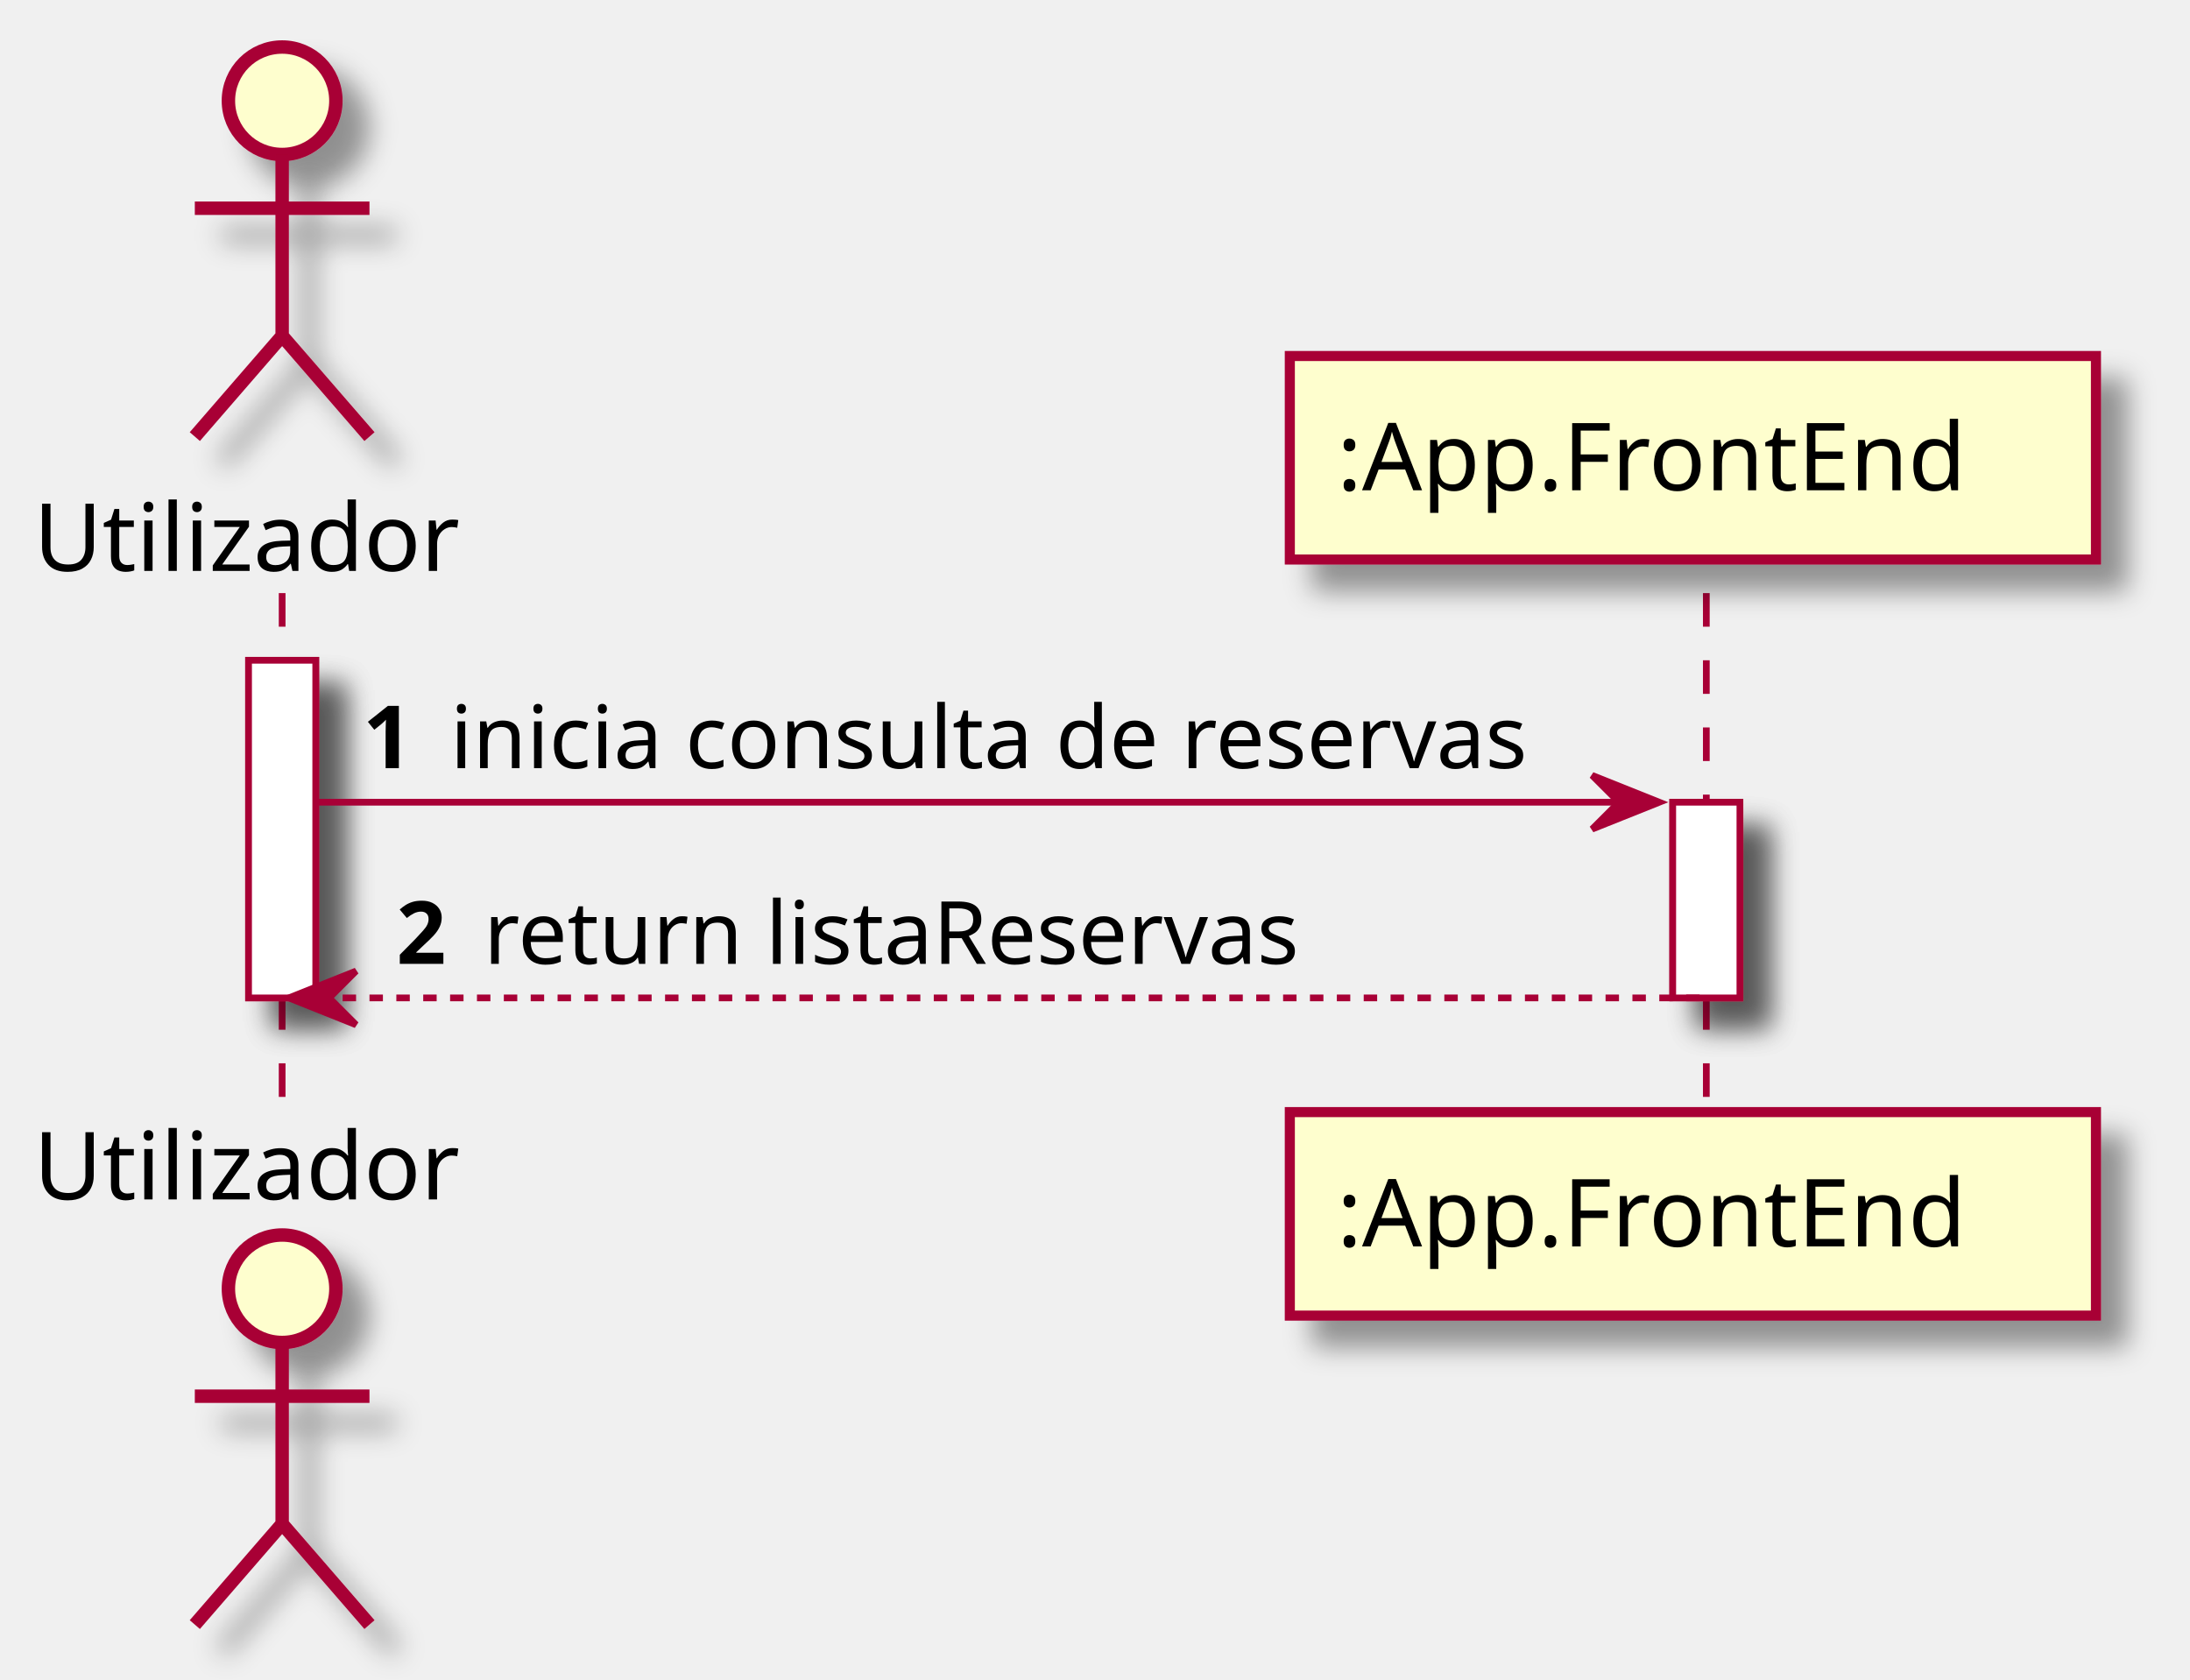
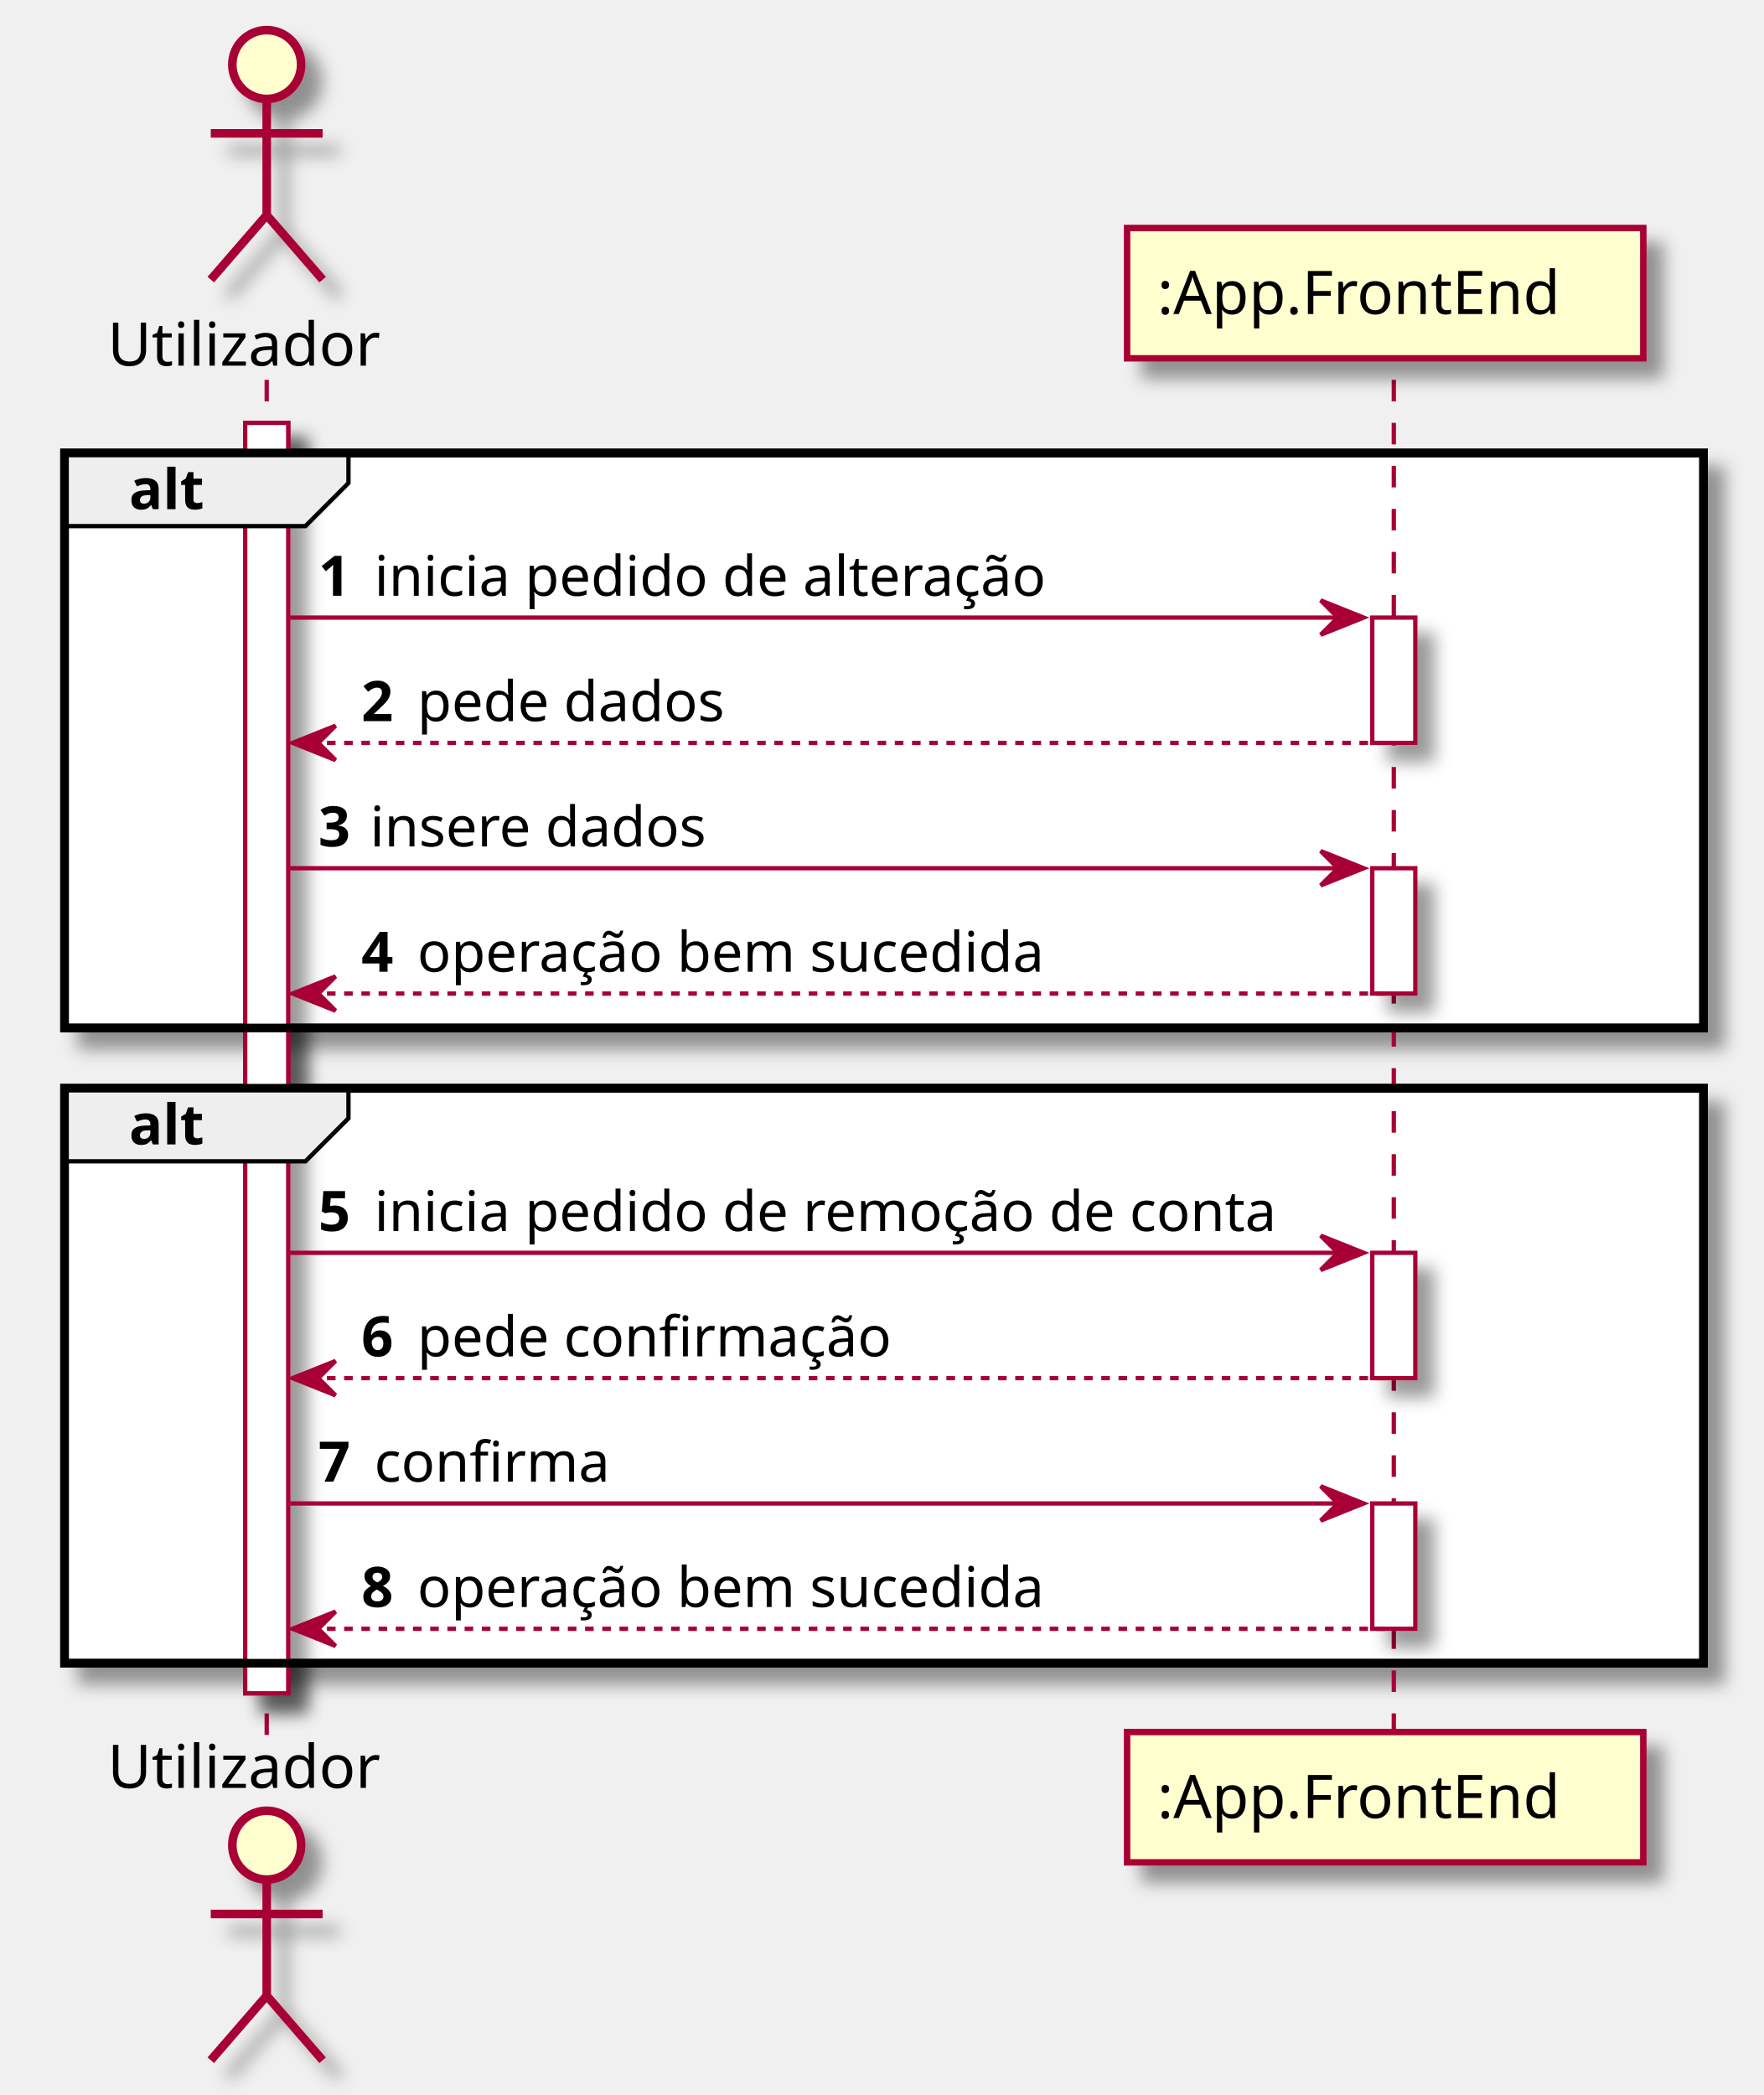
- <svg xmlns="http://www.w3.org/2000/svg" contentScriptType="application/ecmascript" contentStyleType="text/css" height="250px" preserveAspectRatio="none" style="width:326px;height:250px;" version="1.1" viewBox="0 0 326 250" width="326px" zoomAndPan="magnify">
+ <svg xmlns="http://www.w3.org/2000/svg" contentScriptType="application/ecmascript" contentStyleType="text/css" height="487px" preserveAspectRatio="none" style="width:410px;height:487px;" version="1.1" viewBox="0 0 410 487" width="410px" zoomAndPan="magnify">
  <defs>
-     <filter height="300%" id="ft2f3k0lj8pm7" width="300%" x="-1" y="-1">
+     <filter height="300%" id="fixywlkmyidqy" width="300%" x="-1" y="-1">
      <feGaussianBlur result="blurOut" stdDeviation="2.0" />
      <feColorMatrix in="blurOut" result="blurOut2" type="matrix" values="0 0 0 0 0 0 0 0 0 0 0 0 0 0 0 0 0 0 .4 0" />
      <feOffset dx="4.0" dy="4.0" in="blurOut2" result="blurOut3" />
      <feBlend in="SourceGraphic" in2="blurOut3" mode="normal" />
    </filter>
  </defs>
  <g>
-     <rect fill="#FFFFFF" filter="url(#ft2f3k0lj8pm7)" height="50.266" style="stroke:#A80036;stroke-width:1.0;" width="10" x="37" y="98.297" />
-     <rect fill="#FFFFFF" filter="url(#ft2f3k0lj8pm7)" height="29.133" style="stroke:#A80036;stroke-width:1.0;" width="10" x="249" y="119.43" />
-     <line style="stroke:#A80036;stroke-width:1.0;stroke-dasharray:5.0,5.0;" x1="42" x2="42" y1="88.297" y2="166.562" />
-     <line style="stroke:#A80036;stroke-width:1.0;stroke-dasharray:5.0,5.0;" x1="254" x2="254" y1="88.297" y2="166.562" />
-     <text fill="#000000" font-family="sans-serif" font-size="14" lengthAdjust="spacing" textLength="68" x="5" y="84.995">Utilizador</text>
-     <ellipse cx="42" cy="15" fill="#FEFECE" filter="url(#ft2f3k0lj8pm7)" rx="8" ry="8" style="stroke:#A80036;stroke-width:2.0;" />
-     <path d="M42,23 L42,50 M29,31 L55,31 M42,50 L29,65 M42,50 L55,65 " fill="none" filter="url(#ft2f3k0lj8pm7)" style="stroke:#A80036;stroke-width:2.0;" />
-     <text fill="#000000" font-family="sans-serif" font-size="14" lengthAdjust="spacing" textLength="68" x="5" y="178.558">Utilizador</text>
-     <ellipse cx="42" cy="191.859" fill="#FEFECE" filter="url(#ft2f3k0lj8pm7)" rx="8" ry="8" style="stroke:#A80036;stroke-width:2.0;" />
-     <path d="M42,199.859 L42,226.859 M29,207.859 L55,207.859 M42,226.859 L29,241.859 M42,226.859 L55,241.859 " fill="none" filter="url(#ft2f3k0lj8pm7)" style="stroke:#A80036;stroke-width:2.0;" />
-     <rect fill="#FEFECE" filter="url(#ft2f3k0lj8pm7)" height="30.297" style="stroke:#A80036;stroke-width:1.5;" width="120" x="192" y="53" />
-     <text fill="#000000" font-family="sans-serif" font-size="14" lengthAdjust="spacing" textLength="106" x="199" y="72.995">:App.FrontEnd</text>
-     <rect fill="#FEFECE" filter="url(#ft2f3k0lj8pm7)" height="30.297" style="stroke:#A80036;stroke-width:1.5;" width="120" x="192" y="165.562" />
-     <text fill="#000000" font-family="sans-serif" font-size="14" lengthAdjust="spacing" textLength="106" x="199" y="185.558">:App.FrontEnd</text>
-     <rect fill="#FFFFFF" filter="url(#ft2f3k0lj8pm7)" height="50.266" style="stroke:#A80036;stroke-width:1.0;" width="10" x="37" y="98.297" />
-     <rect fill="#FFFFFF" filter="url(#ft2f3k0lj8pm7)" height="29.133" style="stroke:#A80036;stroke-width:1.0;" width="10" x="249" y="119.43" />
-     <polygon fill="#A80036" points="237,115.43,247,119.43,237,123.43,241,119.43" style="stroke:#A80036;stroke-width:1.0;" />
-     <line style="stroke:#A80036;stroke-width:1.0;" x1="47" x2="243" y1="119.43" y2="119.43" />
-     <text fill="#000000" font-family="sans-serif" font-size="13" font-weight="bold" lengthAdjust="spacing" textLength="9" x="54" y="114.364">1</text>
-     <text fill="#000000" font-family="sans-serif" font-size="13" lengthAdjust="spacing" textLength="170" x="67" y="114.364">inicia consulta de reservas</text>
-     <polygon fill="#A80036" points="53,144.562,43,148.562,53,152.562,49,148.562" style="stroke:#A80036;stroke-width:1.0;" />
-     <line style="stroke:#A80036;stroke-width:1.0;stroke-dasharray:2.0,2.0;" x1="47" x2="253" y1="148.562" y2="148.562" />
-     <text fill="#000000" font-family="sans-serif" font-size="13" font-weight="bold" lengthAdjust="spacing" textLength="9" x="59" y="143.497">2</text>
-     <text fill="#000000" font-family="sans-serif" font-size="13" lengthAdjust="spacing" textLength="129" x="72" y="143.497">return listaReservas</text>
+     <rect fill="#FFFFFF" filter="url(#fixywlkmyidqy)" height="295.328" style="stroke:#A80036;stroke-width:1.0;" width="10" x="57" y="98.297" />
+     <rect fill="#FFFFFF" filter="url(#fixywlkmyidqy)" height="29.133" style="stroke:#A80036;stroke-width:1.0;" width="10" x="319" y="143.562" />
+     <rect fill="#FFFFFF" filter="url(#fixywlkmyidqy)" height="29.133" style="stroke:#A80036;stroke-width:1.0;" width="10" x="319" y="201.828" />
+     <rect fill="#FFFFFF" filter="url(#fixywlkmyidqy)" height="29.133" style="stroke:#A80036;stroke-width:1.0;" width="10" x="319" y="291.227" />
+     <rect fill="#FFFFFF" filter="url(#fixywlkmyidqy)" height="29.133" style="stroke:#A80036;stroke-width:1.0;" width="10" x="319" y="349.492" />
+     <rect fill="#FFFFFF" filter="url(#fixywlkmyidqy)" height="133.664" style="stroke:#000000;stroke-width:2.0;" width="381" x="15" y="105.297" />
+     <rect fill="#FFFFFF" filter="url(#fixywlkmyidqy)" height="133.664" style="stroke:#000000;stroke-width:2.0;" width="381" x="15" y="252.961" />
+     <line style="stroke:#A80036;stroke-width:1.0;stroke-dasharray:5.0,5.0;" x1="62" x2="62" y1="88.297" y2="403.625" />
+     <line style="stroke:#A80036;stroke-width:1.0;stroke-dasharray:5.0,5.0;" x1="324" x2="324" y1="88.297" y2="403.625" />
+     <text fill="#000000" font-family="sans-serif" font-size="14" lengthAdjust="spacing" textLength="68" x="25" y="84.995">Utilizador</text>
+     <ellipse cx="62" cy="15" fill="#FEFECE" filter="url(#fixywlkmyidqy)" rx="8" ry="8" style="stroke:#A80036;stroke-width:2.0;" />
+     <path d="M62,23 L62,50 M49,31 L75,31 M62,50 L49,65 M62,50 L75,65 " fill="none" filter="url(#fixywlkmyidqy)" style="stroke:#A80036;stroke-width:2.0;" />
+     <text fill="#000000" font-family="sans-serif" font-size="14" lengthAdjust="spacing" textLength="68" x="25" y="415.62">Utilizador</text>
+     <ellipse cx="62" cy="428.922" fill="#FEFECE" filter="url(#fixywlkmyidqy)" rx="8" ry="8" style="stroke:#A80036;stroke-width:2.0;" />
+     <path d="M62,436.922 L62,463.922 M49,444.922 L75,444.922 M62,463.922 L49,478.922 M62,463.922 L75,478.922 " fill="none" filter="url(#fixywlkmyidqy)" style="stroke:#A80036;stroke-width:2.0;" />
+     <rect fill="#FEFECE" filter="url(#fixywlkmyidqy)" height="30.297" style="stroke:#A80036;stroke-width:1.5;" width="120" x="262" y="53" />
+     <text fill="#000000" font-family="sans-serif" font-size="14" lengthAdjust="spacing" textLength="106" x="269" y="72.995">:App.FrontEnd</text>
+     <rect fill="#FEFECE" filter="url(#fixywlkmyidqy)" height="30.297" style="stroke:#A80036;stroke-width:1.5;" width="120" x="262" y="402.625" />
+     <text fill="#000000" font-family="sans-serif" font-size="14" lengthAdjust="spacing" textLength="106" x="269" y="422.62">:App.FrontEnd</text>
+     <rect fill="#FFFFFF" filter="url(#fixywlkmyidqy)" height="295.328" style="stroke:#A80036;stroke-width:1.0;" width="10" x="57" y="98.297" />
+     <rect fill="#FFFFFF" filter="url(#fixywlkmyidqy)" height="29.133" style="stroke:#A80036;stroke-width:1.0;" width="10" x="319" y="143.562" />
+     <rect fill="#FFFFFF" filter="url(#fixywlkmyidqy)" height="29.133" style="stroke:#A80036;stroke-width:1.0;" width="10" x="319" y="201.828" />
+     <rect fill="#FFFFFF" filter="url(#fixywlkmyidqy)" height="29.133" style="stroke:#A80036;stroke-width:1.0;" width="10" x="319" y="291.227" />
+     <rect fill="#FFFFFF" filter="url(#fixywlkmyidqy)" height="29.133" style="stroke:#A80036;stroke-width:1.0;" width="10" x="319" y="349.492" />
+     <path d="M15,105.297 L81,105.297 L81,112.297 L71,122.297 L15,122.297 L15,105.297 " fill="#EEEEEE" style="stroke:#000000;stroke-width:1.0;" />
+     <rect fill="none" height="133.664" style="stroke:#000000;stroke-width:2.0;" width="381" x="15" y="105.297" />
+     <text fill="#000000" font-family="sans-serif" font-size="13" font-weight="bold" lengthAdjust="spacing" textLength="21" x="30" y="118.364">alt</text>
+     <polygon fill="#A80036" points="307,139.562,317,143.562,307,147.562,311,143.562" style="stroke:#A80036;stroke-width:1.0;" />
+     <line style="stroke:#A80036;stroke-width:1.0;" x1="67" x2="313" y1="143.562" y2="143.562" />
+     <text fill="#000000" font-family="sans-serif" font-size="13" font-weight="bold" lengthAdjust="spacing" textLength="9" x="74" y="138.497">1</text>
+     <text fill="#000000" font-family="sans-serif" font-size="13" lengthAdjust="spacing" textLength="163" x="87" y="138.497">inicia pedido de alteração</text>
+     <polygon fill="#A80036" points="78,168.695,68,172.695,78,176.695,74,172.695" style="stroke:#A80036;stroke-width:1.0;" />
+     <line style="stroke:#A80036;stroke-width:1.0;stroke-dasharray:2.0,2.0;" x1="72" x2="323" y1="172.695" y2="172.695" />
+     <text fill="#000000" font-family="sans-serif" font-size="13" font-weight="bold" lengthAdjust="spacing" textLength="9" x="84" y="167.629">2</text>
+     <text fill="#000000" font-family="sans-serif" font-size="13" lengthAdjust="spacing" textLength="75" x="97" y="167.629">pede dados</text>
+     <polygon fill="#A80036" points="307,197.828,317,201.828,307,205.828,311,201.828" style="stroke:#A80036;stroke-width:1.0;" />
+     <line style="stroke:#A80036;stroke-width:1.0;" x1="67" x2="313" y1="201.828" y2="201.828" />
+     <text fill="#000000" font-family="sans-serif" font-size="13" font-weight="bold" lengthAdjust="spacing" textLength="8" x="74" y="196.762">3</text>
+     <text fill="#000000" font-family="sans-serif" font-size="13" lengthAdjust="spacing" textLength="82" x="86" y="196.762">insere dados</text>
+     <polygon fill="#A80036" points="78,226.961,68,230.961,78,234.961,74,230.961" style="stroke:#A80036;stroke-width:1.0;" />
+     <line style="stroke:#A80036;stroke-width:1.0;stroke-dasharray:2.0,2.0;" x1="72" x2="323" y1="230.961" y2="230.961" />
+     <text fill="#000000" font-family="sans-serif" font-size="13" font-weight="bold" lengthAdjust="spacing" textLength="9" x="84" y="225.895">4</text>
+     <text fill="#000000" font-family="sans-serif" font-size="13" lengthAdjust="spacing" textLength="154" x="97" y="225.895">operação bem sucedida</text>
+     <path d="M15,252.961 L81,252.961 L81,259.961 L71,269.961 L15,269.961 L15,252.961 " fill="#EEEEEE" style="stroke:#000000;stroke-width:1.0;" />
+     <rect fill="none" height="133.664" style="stroke:#000000;stroke-width:2.0;" width="381" x="15" y="252.961" />
+     <text fill="#000000" font-family="sans-serif" font-size="13" font-weight="bold" lengthAdjust="spacing" textLength="21" x="30" y="266.028">alt</text>
+     <polygon fill="#A80036" points="307,287.227,317,291.227,307,295.227,311,291.227" style="stroke:#A80036;stroke-width:1.0;" />
+     <line style="stroke:#A80036;stroke-width:1.0;" x1="67" x2="313" y1="291.227" y2="291.227" />
+     <text fill="#000000" font-family="sans-serif" font-size="13" font-weight="bold" lengthAdjust="spacing" textLength="9" x="74" y="286.161">5</text>
+     <text fill="#000000" font-family="sans-serif" font-size="13" lengthAdjust="spacing" textLength="220" x="87" y="286.161">inicia pedido de remoção de conta</text>
+     <polygon fill="#A80036" points="78,316.359,68,320.359,78,324.359,74,320.359" style="stroke:#A80036;stroke-width:1.0;" />
+     <line style="stroke:#A80036;stroke-width:1.0;stroke-dasharray:2.0,2.0;" x1="72" x2="323" y1="320.359" y2="320.359" />
+     <text fill="#000000" font-family="sans-serif" font-size="13" font-weight="bold" lengthAdjust="spacing" textLength="9" x="84" y="315.293">6</text>
+     <text fill="#000000" font-family="sans-serif" font-size="13" lengthAdjust="spacing" textLength="116" x="97" y="315.293">pede confirmação</text>
+     <polygon fill="#A80036" points="307,345.492,317,349.492,307,353.492,311,349.492" style="stroke:#A80036;stroke-width:1.0;" />
+     <line style="stroke:#A80036;stroke-width:1.0;" x1="67" x2="313" y1="349.492" y2="349.492" />
+     <text fill="#000000" font-family="sans-serif" font-size="13" font-weight="bold" lengthAdjust="spacing" textLength="9" x="74" y="344.426">7</text>
+     <text fill="#000000" font-family="sans-serif" font-size="13" lengthAdjust="spacing" textLength="57" x="87" y="344.426">confirma</text>
+     <polygon fill="#A80036" points="78,374.625,68,378.625,78,382.625,74,378.625" style="stroke:#A80036;stroke-width:1.0;" />
+     <line style="stroke:#A80036;stroke-width:1.0;stroke-dasharray:2.0,2.0;" x1="72" x2="323" y1="378.625" y2="378.625" />
+     <text fill="#000000" font-family="sans-serif" font-size="13" font-weight="bold" lengthAdjust="spacing" textLength="9" x="84" y="373.559">8</text>
+     <text fill="#000000" font-family="sans-serif" font-size="13" lengthAdjust="spacing" textLength="154" x="97" y="373.559">operação bem sucedida</text>
  </g>
</svg>
